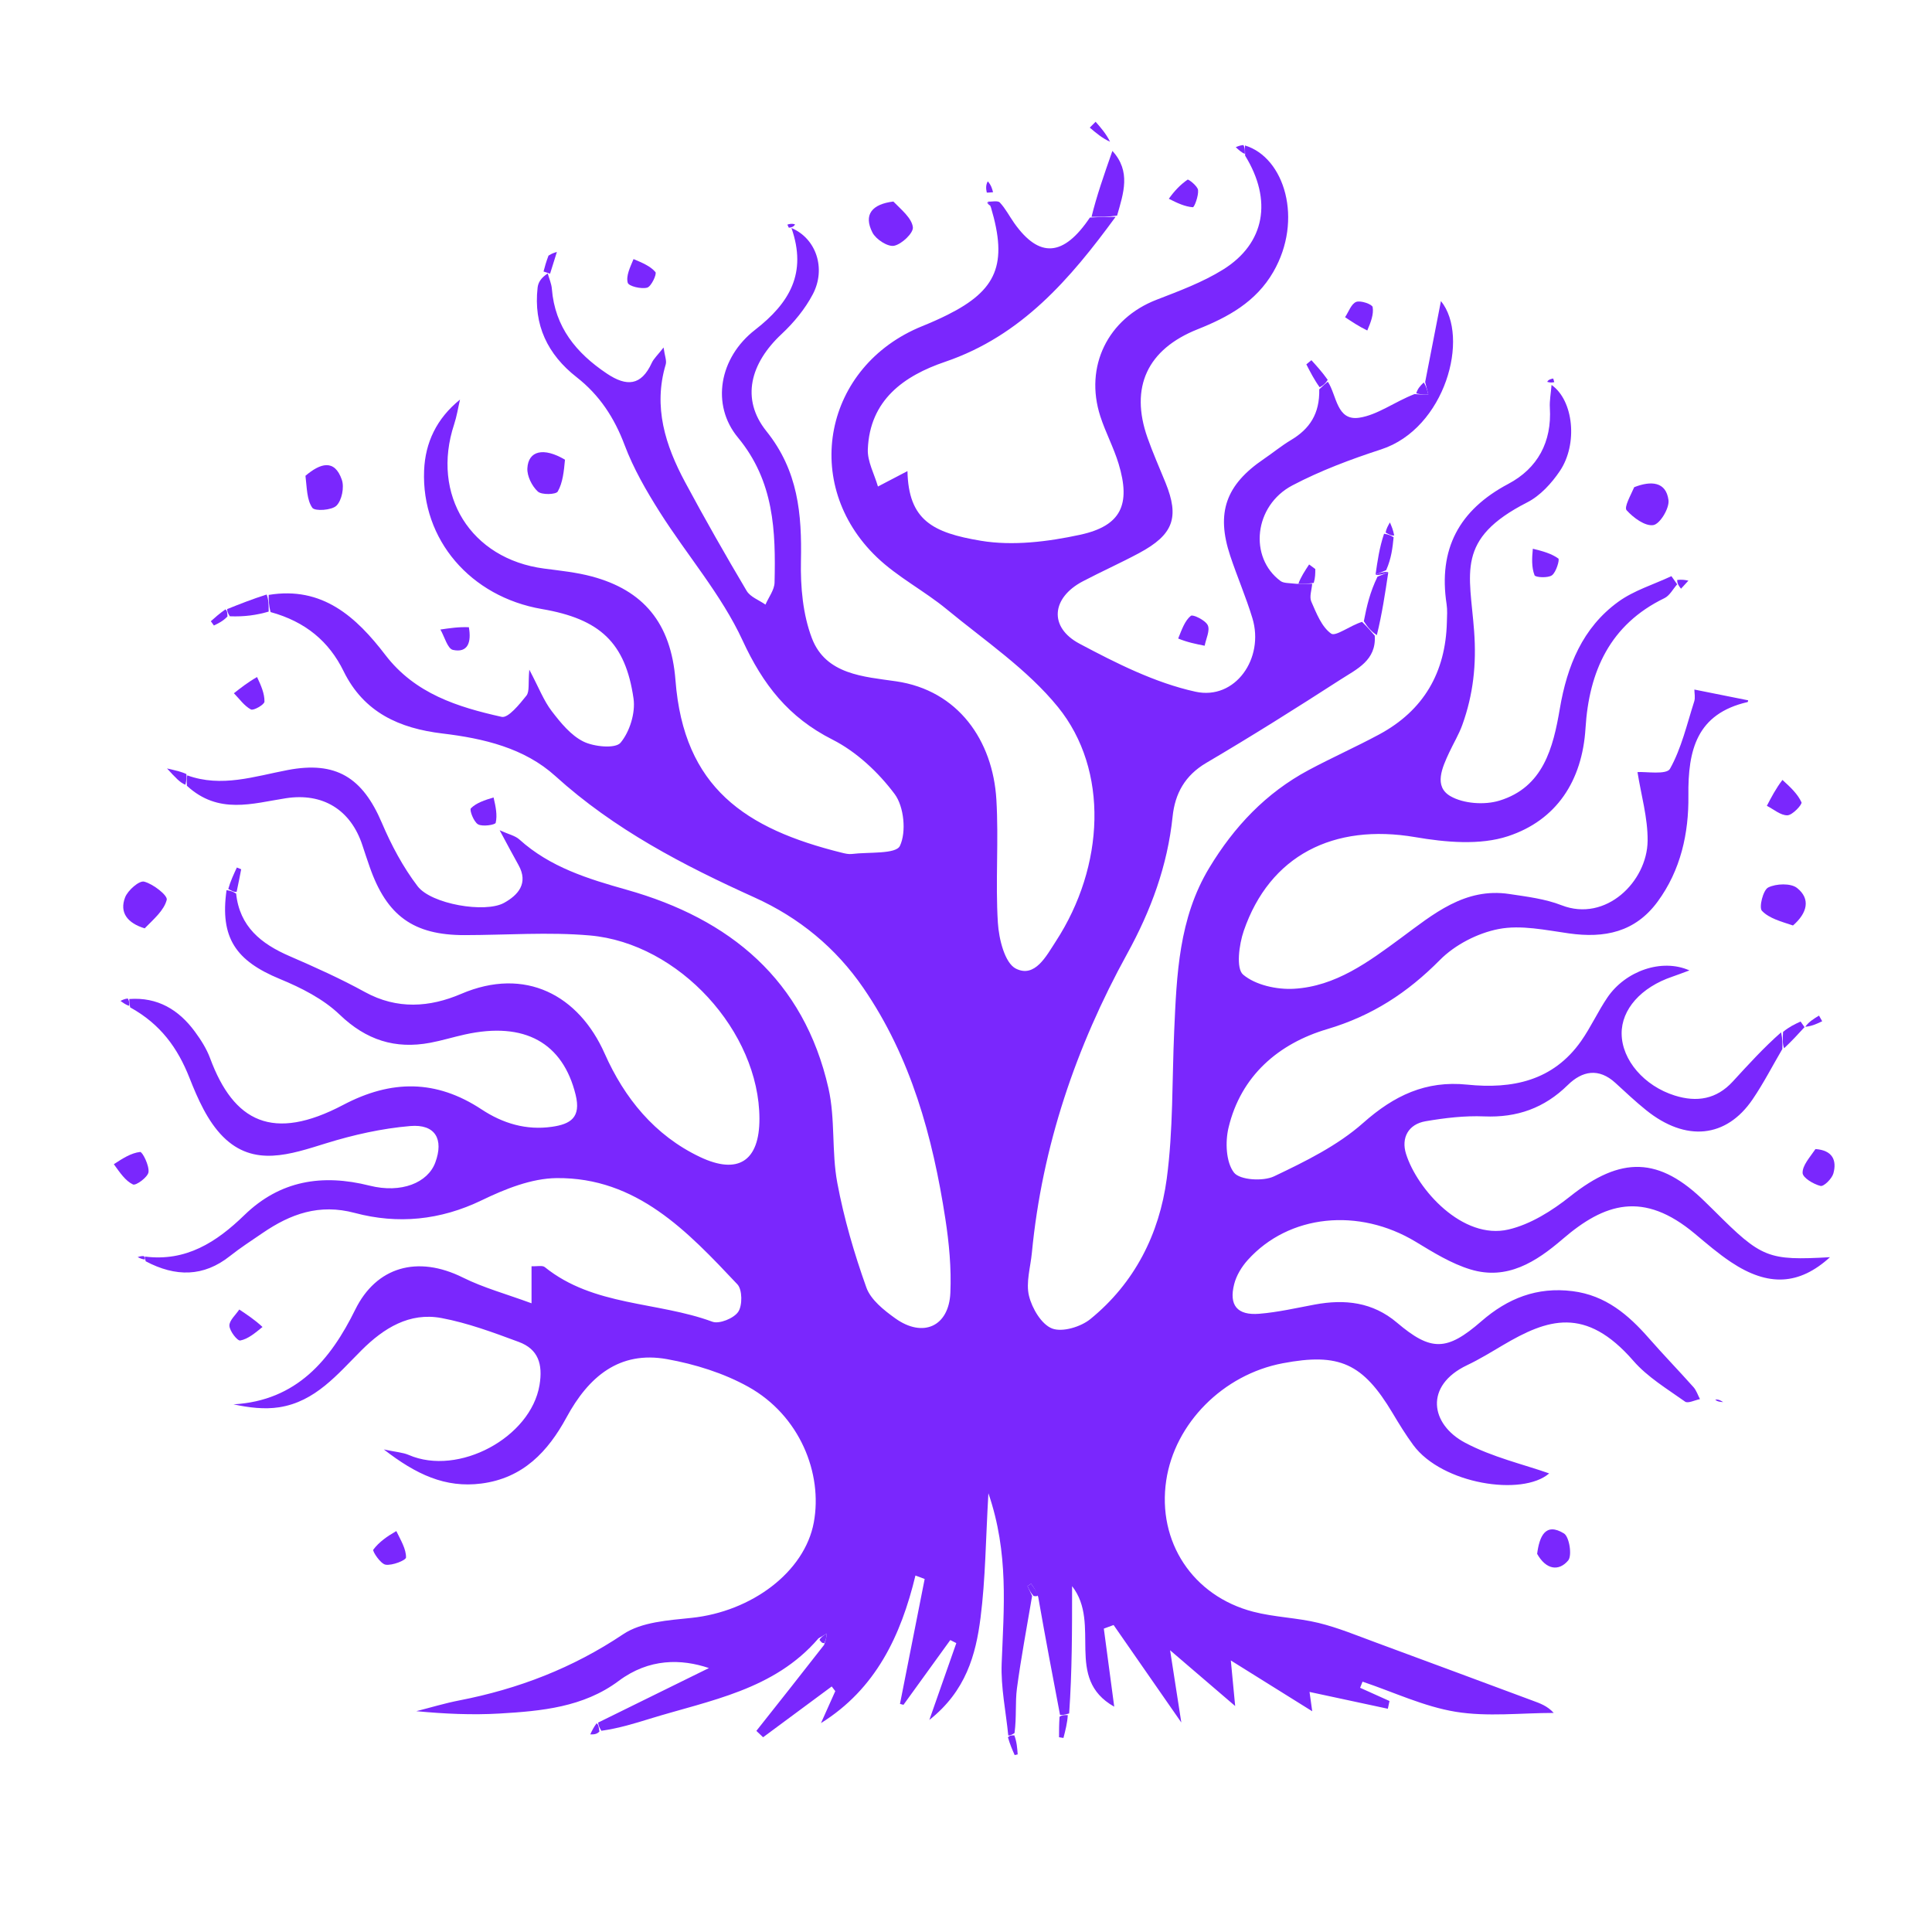
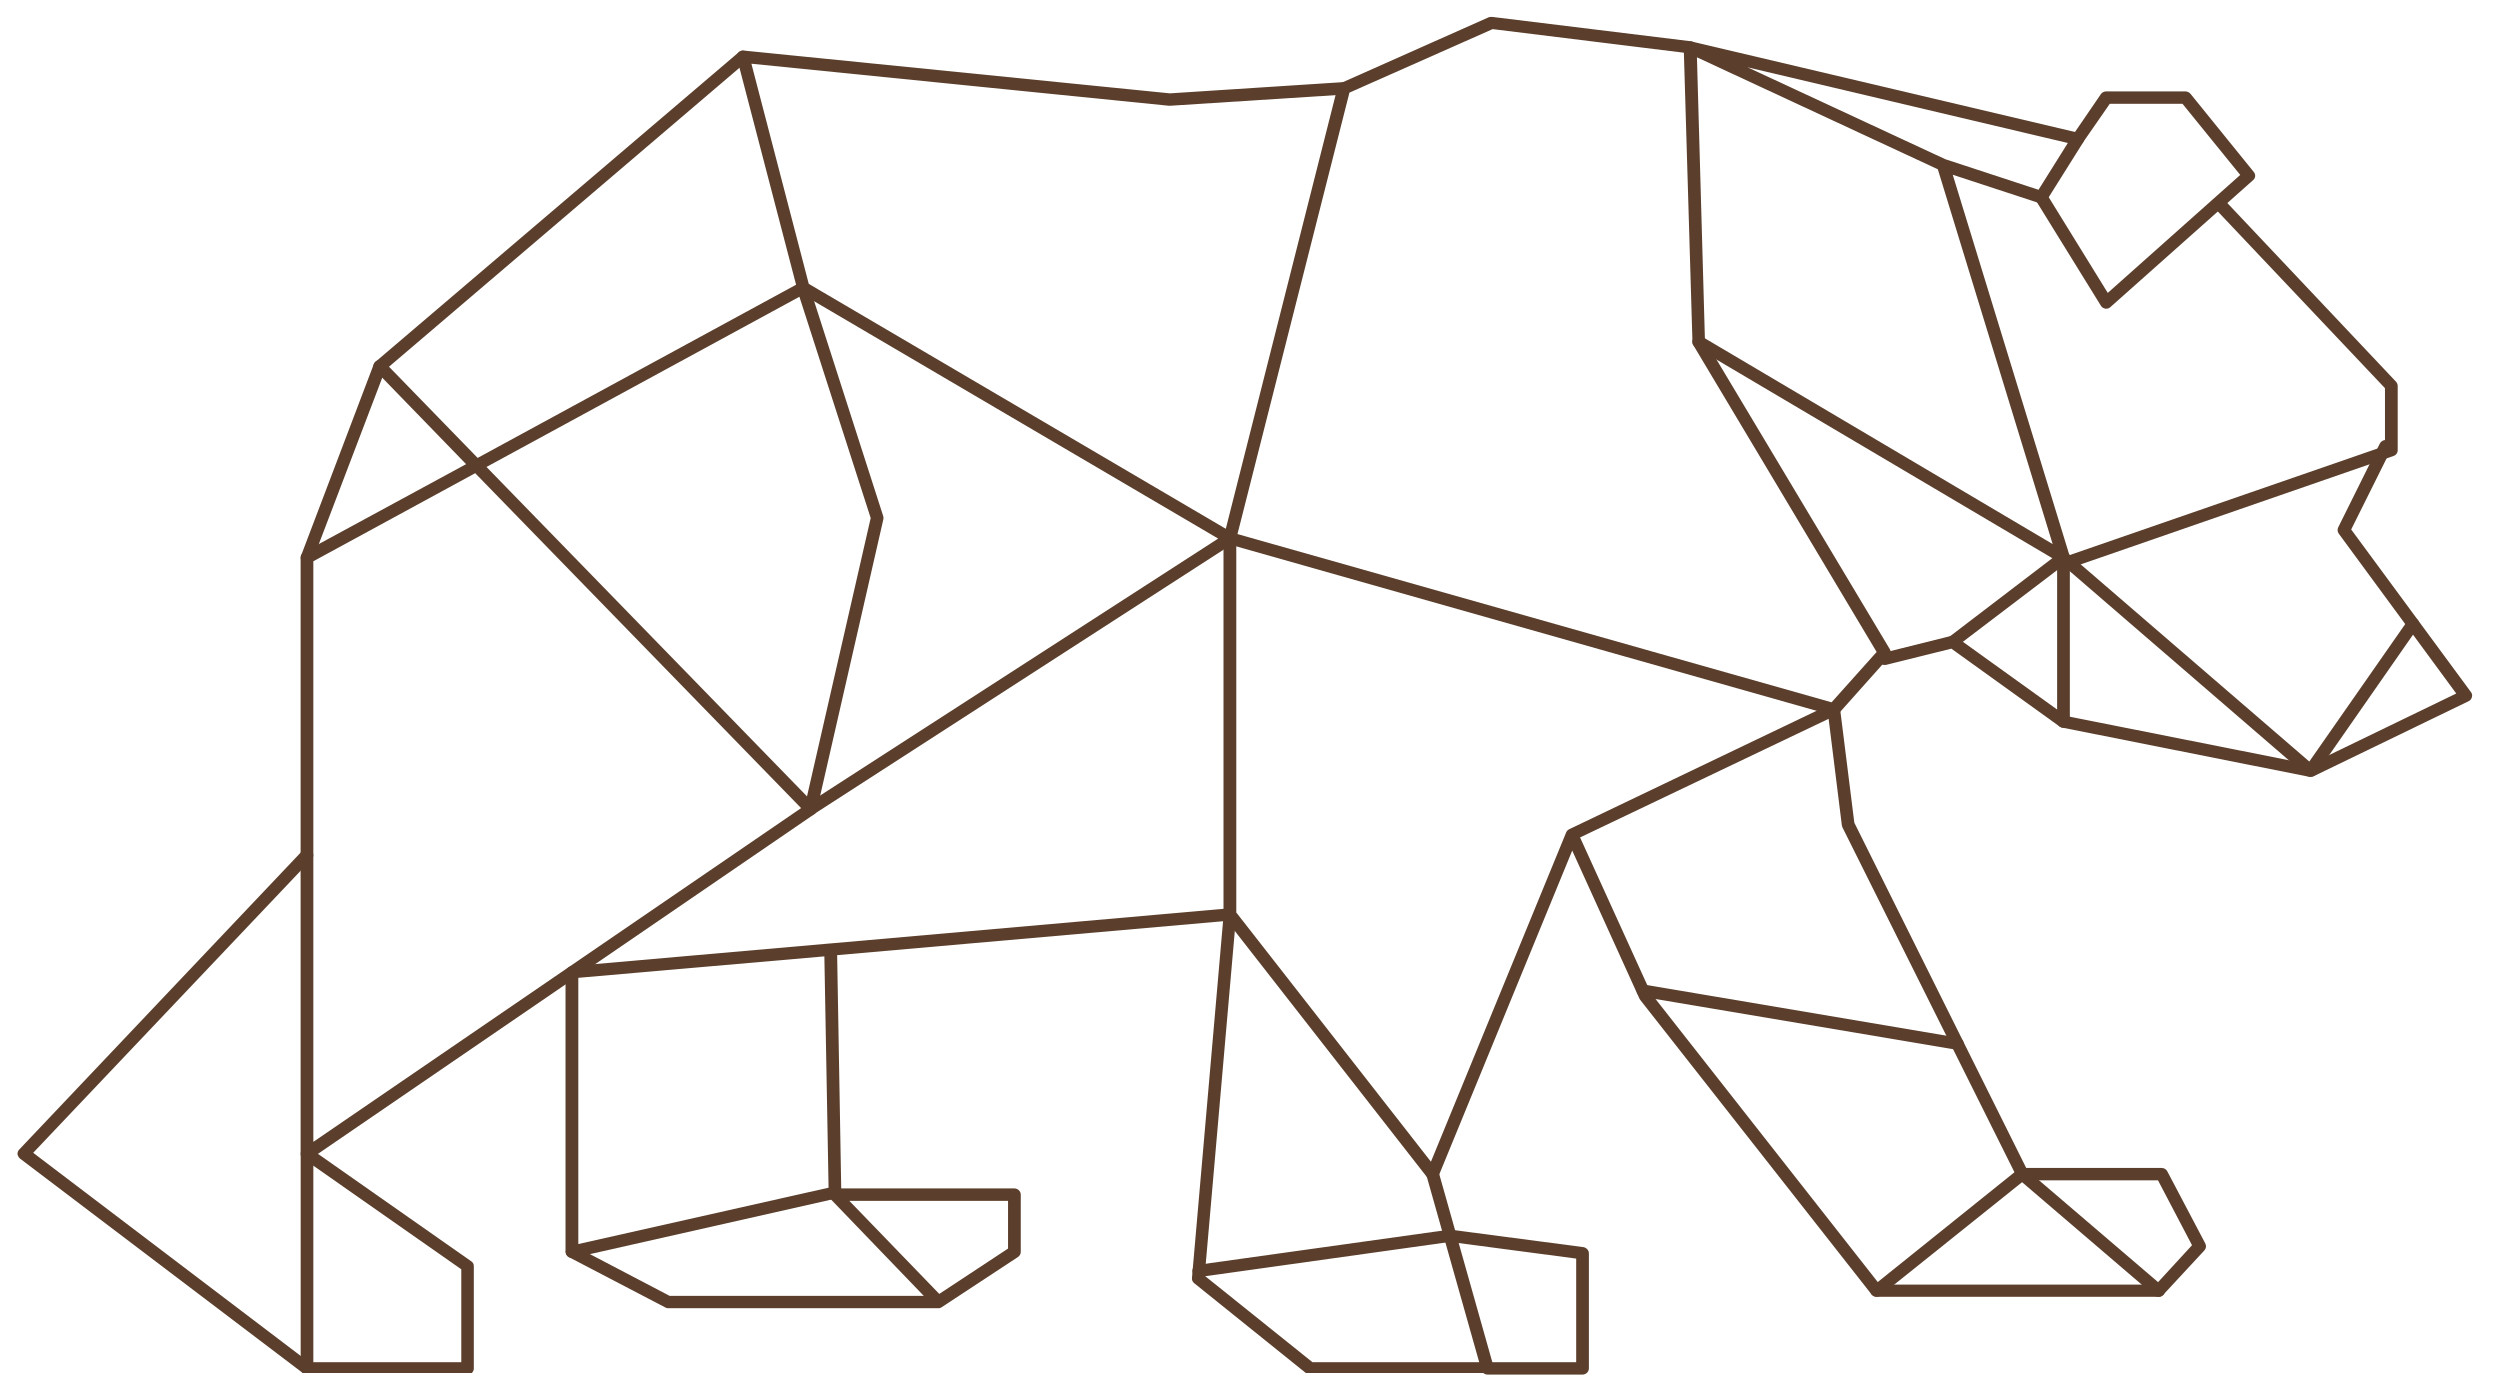
- <svg xmlns="http://www.w3.org/2000/svg" id="Layer_1" width="100%" x="0" y="0" enable-background="new 0 0 374 374" version="1.1" viewBox="0 0 374 374" xml:space="preserve">
-   <path fill="#7A27FD" stroke="none" d="M115.787,333.462 C123.152,329.837 130.517,326.212 137.234,322.905 C131.889,321.103 125.656,320.994 119.77,325.393 C112.937,330.499 104.807,331.229 96.717,331.708 C91.405,332.022 86.059,331.767 80.587,331.254 C83.358,330.551 86.103,329.714 88.905,329.17 C100.32,326.953 110.857,322.91 120.638,316.355 C124.186,313.977 129.371,313.663 133.892,313.188 C145.497,311.966 155.754,304.318 157.534,294.731 C159.304,285.199 154.8,273.993 144.86,268.461 C140.091,265.806 134.553,264.084 129.153,263.11 C119.85,261.433 113.921,266.544 109.673,274.371 C106.087,280.979 101.262,286.152 93.168,287.187 C86.208,288.077 80.56,285.438 74.305,280.588 C76.683,281.097 77.997,281.163 79.128,281.653 C88.756,285.825 102.754,278.269 104.441,268.121 C105.117,264.055 104.186,261.169 100.425,259.773 C95.533,257.957 90.566,256.108 85.467,255.151 C79.266,253.987 74.274,257.105 69.991,261.378 C65.332,266.028 61.054,271.341 54.029,272.424 C51.177,272.863 48.2,272.496 45.195,271.855 C57.464,271.158 64.017,263.171 68.77,253.517 C72.832,245.266 80.777,242.915 89.628,247.32 C93.595,249.294 97.957,250.475 102.896,252.294 C102.896,249.002 102.896,247.223 102.896,245.12 C103.986,245.172 104.986,244.906 105.462,245.289 C114.931,252.914 127.23,251.922 137.907,255.862 C139.24,256.353 142.061,255.203 142.906,253.947 C143.741,252.707 143.711,249.648 142.746,248.624 C133.096,238.385 123.246,227.901 107.744,228.059 C102.884,228.109 97.766,230.17 93.266,232.345 C85.236,236.228 77.01,237.022 68.673,234.801 C61.795,232.968 56.245,234.99 50.83,238.691 C48.701,240.147 46.526,241.552 44.508,243.152 C39.415,247.191 34.005,247.231 28.199,244.158 C28.08,243.626 28.031,243.245 28.031,243.245 C35.992,244.268 41.899,240.473 47.297,235.229 C54.2,228.523 62.363,227.209 71.543,229.518 C77.69,231.064 82.818,228.966 84.269,225.032 C85.93,220.529 84.274,217.571 79.417,217.981 C73.936,218.443 68.431,219.681 63.162,221.31 C56.197,223.463 49.134,225.99 43.191,220.061 C40.189,217.066 38.276,212.706 36.676,208.647 C34.387,202.839 31.065,198.254 25.195,195.006 C25.032,194.095 25.029,193.743 25.026,193.39 C30.507,192.991 34.604,195.462 37.73,199.712 C38.894,201.294 39.992,203.021 40.67,204.849 C45.249,217.208 52.81,221.07 66.436,213.89 C75.769,208.972 84.446,208.968 93.231,214.763 C97.338,217.473 101.872,218.841 106.851,218.125 C110.421,217.611 112.522,216.357 111.429,211.922 C108.955,201.883 101.587,197.696 89.987,200.26 C87.74,200.757 85.53,201.441 83.271,201.864 C76.487,203.133 70.885,201.343 65.746,196.411 C62.582,193.374 58.309,191.216 54.183,189.514 C45.663,186 42.547,181.555 43.855,172.32 C44.855,172.448 45.284,172.716 45.712,172.985 C46.385,179.377 50.548,182.703 56.026,185.077 C60.975,187.221 65.917,189.443 70.637,192.038 C76.874,195.467 83.194,195.001 89.254,192.404 C101.691,187.073 112.043,192.658 117.056,203.957 C120.864,212.542 126.706,219.787 135.502,223.968 C142.894,227.481 147.026,224.755 147.013,216.567 C146.986,199.735 131.466,182.598 114.179,181.087 C106.158,180.387 98.022,181.014 89.939,181.021 C80.053,181.031 74.87,177.3 71.564,167.817 C71.079,166.427 70.613,165.03 70.155,163.631 C67.885,156.709 62.447,153.431 55.347,154.524 C48.9,155.516 42.303,157.762 36.179,152.108 C36.1,150.904 36.178,150.5 36.256,150.097 C42.888,152.494 49.243,150.29 55.703,149.062 C65.033,147.288 70.179,150.501 73.92,159.287 C75.753,163.594 78.018,167.856 80.843,171.561 C83.483,175.024 93.918,176.805 97.578,174.779 C100.265,173.29 102.371,171.005 100.36,167.436 C99.254,165.473 98.211,163.476 96.724,160.723 C98.438,161.502 99.714,161.76 100.546,162.511 C106.501,167.886 113.825,170.129 121.336,172.247 C141.329,177.885 155.616,189.685 160.377,210.679 C161.72,216.598 160.962,222.973 162.084,228.967 C163.371,235.844 165.356,242.645 167.712,249.238 C168.562,251.614 171.117,253.64 173.327,255.219 C178.678,259.041 183.688,256.783 183.973,250.269 C184.182,245.507 183.73,240.65 183,235.923 C180.55,220.042 176.355,204.691 167.123,191.241 C161.798,183.483 154.71,177.644 146.076,173.74 C132.257,167.493 118.919,160.572 107.506,150.23 C101.51,144.798 93.625,142.945 85.646,141.991 C77.375,141.002 70.449,137.967 66.51,129.924 C63.698,124.182 59.136,120.34 52.378,118.486 C52.01,117.077 52.008,116.121 52.007,115.166 C62.415,113.434 68.979,119.447 74.597,126.788 C80.34,134.292 88.598,136.871 97.118,138.772 C98.379,139.053 100.559,136.336 101.898,134.671 C102.542,133.87 102.218,132.289 102.465,129.635 C104.328,133.164 105.261,135.649 106.806,137.664 C108.533,139.914 110.512,142.358 112.951,143.557 C115.01,144.569 119.132,144.965 120.126,143.779 C121.903,141.657 123.036,137.992 122.64,135.229 C121.082,124.356 116.089,119.818 104.918,117.901 C91.073,115.525 81.563,104.46 82.099,91.082 C82.314,85.702 84.497,81.029 89.049,77.353 C88.677,78.948 88.426,80.584 87.915,82.133 C83.403,95.799 91.122,108.194 105.309,110.061 C108.42,110.471 111.578,110.787 114.593,111.597 C124.476,114.255 129.9,120.535 130.761,131.694 C132.368,152.513 144.322,160.446 162.932,165.065 C163.574,165.224 164.267,165.394 164.906,165.314 C168.163,164.91 173.42,165.388 174.204,163.75 C175.484,161.075 175.002,156.141 173.187,153.712 C170.04,149.501 165.791,145.518 161.133,143.163 C152.642,138.869 147.707,132.547 143.745,123.969 C139.657,115.12 133,107.48 127.726,99.147 C125.116,95.022 122.625,90.703 120.915,86.158 C118.922,80.862 116.057,76.484 111.632,73.024 C106.004,68.623 103.252,62.902 104.07,55.684 C104.178,54.728 104.676,53.816 106.03,52.937 C106.306,53.93 106.751,54.91 106.831,55.919 C107.421,63.327 111.538,68.336 117.478,72.317 C121.31,74.884 124.125,74.7 126.168,70.253 C126.553,69.416 127.304,68.746 128.455,67.269 C128.684,68.913 129.087,69.826 128.87,70.553 C126.412,78.777 128.803,86.218 132.626,93.342 C136.435,100.442 140.428,107.448 144.539,114.378 C145.244,115.567 146.941,116.168 148.18,117.041 C148.794,115.618 149.907,114.207 149.94,112.771 C150.175,102.794 149.867,93.175 142.843,84.688 C137.622,78.379 139.209,69.252 146.154,63.861 C152.879,58.639 156.258,52.851 153.211,44.137 C158.029,46.174 159.937,52.007 157.357,56.94 C155.861,59.799 153.674,62.452 151.303,64.667 C145.266,70.306 143.356,77.224 148.358,83.464 C154.521,91.151 155.238,99.491 155.048,108.628 C154.944,113.608 155.419,118.947 157.167,123.54 C159.863,130.625 167.272,130.986 173.462,131.889 C185.482,133.641 192.193,143.342 192.879,154.771 C193.355,162.698 192.678,170.695 193.169,178.62 C193.363,181.761 194.503,186.429 196.661,187.511 C200.345,189.359 202.536,185.075 204.387,182.231 C213.849,167.697 214.708,149.078 204.812,136.881 C198.868,129.556 190.652,124.033 183.26,117.938 C178.935,114.373 173.787,111.735 169.765,107.89 C154.919,93.698 159.514,70.848 178.505,63.146 C180.171,62.471 181.823,61.746 183.43,60.942 C192.965,56.172 195.099,51.152 191.842,40.193 C191.526,39.309 191.343,39.174 191.161,39.039 C191.98,39.074 193.149,38.778 193.551,39.205 C194.654,40.376 195.406,41.872 196.349,43.201 C201.196,50.029 205.874,49.704 210.984,42.114 C213.136,41.981 214.545,41.984 215.954,41.987 C207.193,53.964 197.75,65.008 182.956,70.039 C174.974,72.753 168.369,77.439 167.994,86.978 C167.9,89.349 169.261,91.778 169.954,94.181 C171.94,93.144 173.926,92.106 175.668,91.196 C175.873,100.686 180.521,103.125 189.892,104.684 C196.075,105.713 202.853,104.866 209.076,103.523 C217.062,101.799 218.924,97.647 216.543,89.781 C215.595,86.65 214.012,83.714 213.004,80.597 C209.878,70.931 214.479,61.672 223.859,58.037 C228.272,56.327 232.805,54.653 236.789,52.168 C244.886,47.117 246.355,38.772 241.039,30.141 C240.994,29.023 241.001,28.593 241.008,28.162 C248.666,30.476 252.335,42.532 246.482,52.65 C243.117,58.466 237.709,61.405 231.822,63.748 C222.129,67.607 218.675,74.937 222.133,84.736 C223.172,87.679 224.446,90.539 225.621,93.434 C228.355,100.172 227.157,103.5 220.504,107.07 C216.922,108.992 213.199,110.65 209.599,112.541 C203.554,115.716 202.973,121.416 208.976,124.608 C216.119,128.406 223.621,132.19 231.423,133.902 C239.123,135.592 244.802,127.436 242.441,119.662 C241.202,115.582 239.494,111.646 238.148,107.595 C235.373,99.247 237.294,93.851 244.648,88.857 C246.422,87.653 248.086,86.274 249.922,85.179 C253.512,83.037 255.489,80.111 255.382,75.367 C256.179,74.582 256.611,74.235 257.044,73.889 C258.792,76.536 258.721,81.531 263.132,80.862 C266.68,80.324 269.927,77.802 273.834,76.284 C275.073,76.394 275.784,76.381 276.496,76.367 C276.292,75.564 276.089,74.761 275.885,73.957 C276.911,68.691 277.938,63.425 278.94,58.281 C284.586,65.246 279.782,82.951 267.362,86.995 C261.496,88.905 255.633,91.099 250.188,93.96 C242.736,97.875 241.713,107.897 247.886,112.472 C248.474,112.907 249.423,112.854 250.967,113.015 C252.493,113.003 253.255,113.004 254.017,113.005 C253.932,114.168 253.43,115.515 253.845,116.457 C254.838,118.713 255.85,121.366 257.695,122.662 C258.555,123.265 261.367,121.087 263.673,120.382 C264.742,121.413 265.433,122.23 266.124,123.048 C266.468,127.851 262.605,129.548 259.51,131.545 C250.94,137.074 242.303,142.51 233.514,147.68 C229.379,150.113 227.46,153.623 226.997,158.057 C226.001,167.584 222.832,176.208 218.192,184.643 C208.279,202.659 201.736,221.903 199.752,242.52 C199.484,245.313 198.566,248.277 199.195,250.857 C199.785,253.275 201.61,256.378 203.665,257.171 C205.653,257.938 209.213,256.861 211.071,255.35 C219.635,248.387 224.427,238.883 225.859,228.19 C227.123,218.761 226.879,209.13 227.302,199.588 C227.787,188.677 228.184,177.78 234.09,167.996 C238.901,160.026 245.064,153.496 253.304,149.085 C257.803,146.677 262.479,144.598 266.972,142.181 C275.591,137.545 279.841,130.182 280.088,120.453 C280.118,119.288 280.209,118.099 280.034,116.957 C278.407,106.305 282.424,98.738 291.976,93.674 C297.66,90.661 300.423,85.567 300.024,78.946 C299.941,77.57 300.219,76.173 300.352,74.517 C304.631,77.519 305.467,85.956 301.977,91.154 C300.371,93.547 298.16,95.966 295.649,97.247 C281.703,104.364 284.527,110.817 285.365,122.204 C285.838,128.637 285.19,134.462 283.081,140.318 C282.415,142.168 281.373,143.88 280.539,145.671 C279.186,148.58 277.499,152.235 280.786,154.129 C283.317,155.586 287.373,155.864 290.242,154.992 C298.751,152.405 300.665,144.754 301.953,137.188 C303.363,128.914 306.342,121.52 313.268,116.494 C316.3,114.293 320.102,113.154 323.555,111.533 C323.927,112.059 324.3,112.586 324.672,113.112 C323.861,114.023 323.225,115.297 322.211,115.789 C311.652,120.901 307.605,129.979 306.926,140.968 C306.295,151.184 301.289,158.782 291.931,161.871 C286.492,163.666 279.835,163.059 273.978,162.056 C258.149,159.347 245.79,165.607 240.768,180.199 C239.853,182.859 239.247,187.487 240.645,188.669 C243.041,190.695 247.181,191.602 250.497,191.408 C258.559,190.938 264.906,186.217 271.21,181.57 C277.439,176.978 283.554,171.764 292.173,173.062 C295.585,173.576 299.118,174.001 302.293,175.241 C310.843,178.58 318.87,170.664 318.949,162.756 C318.994,158.314 317.681,153.859 316.989,149.462 C318.576,149.348 322.605,150.028 323.276,148.829 C325.502,144.851 326.554,140.207 327.968,135.79 C328.204,135.053 328.001,134.176 328.001,133.484 C331.622,134.209 334.991,134.884 338.385,135.564 C338.416,135.418 338.408,135.881 338.299,135.906 C328.459,138.171 326.74,145.164 326.842,154.032 C326.925,161.272 325.375,168.445 320.869,174.562 C316.52,180.468 310.601,181.656 303.73,180.69 C299.21,180.055 294.441,179.007 290.111,179.843 C286.044,180.628 281.65,182.894 278.739,185.835 C272.454,192.183 265.625,196.64 256.893,199.231 C247.561,201.999 240.208,208.212 237.813,218.331 C237.162,221.082 237.323,224.965 238.869,226.982 C239.988,228.443 244.506,228.73 246.639,227.715 C252.679,224.838 258.933,221.768 263.873,217.388 C269.876,212.064 276.022,209.14 284.019,209.964 C292.734,210.862 300.644,209.245 306.067,201.54 C307.958,198.854 309.323,195.799 311.175,193.081 C314.656,187.972 321.675,185.464 327.041,187.854 C325.545,188.404 324.643,188.758 323.727,189.068 C317.673,191.117 313.864,195.405 313.919,200.127 C313.977,205.227 318.298,210.221 324.189,212.072 C328.491,213.424 332.288,212.79 335.424,209.374 C338.453,206.074 341.468,202.761 344.795,199.842 C345.077,201.176 345.053,202.123 345.028,203.071 C343.121,206.327 341.388,209.703 339.271,212.816 C334.163,220.324 326.331,221.078 318.663,214.908 C316.599,213.247 314.665,211.422 312.71,209.631 C309.481,206.673 306.287,207.297 303.488,210.049 C298.948,214.513 293.672,216.381 287.317,216.115 C283.551,215.958 279.706,216.413 275.975,217.051 C272.618,217.625 271.213,220.274 272.179,223.359 C274.337,230.252 283.135,240.093 292.033,238.006 C296.293,237.007 300.457,234.378 303.956,231.596 C313.801,223.765 321.188,223.872 330.116,232.692 C330.709,233.278 331.313,233.852 331.902,234.441 C341.019,243.55 342.256,244.045 354.254,243.37 C348.309,248.775 342.323,249.139 335.098,244.325 C332.633,242.683 330.366,240.728 328.088,238.822 C318.105,230.466 310.6,232.895 302.511,239.85 C297.368,244.273 291.745,247.899 284.64,245.732 C280.925,244.598 277.46,242.449 274.095,240.408 C263.064,233.719 249.513,235.057 241.533,243.924 C240.367,245.219 239.35,246.892 238.921,248.559 C237.859,252.675 239.5,254.67 243.779,254.321 C247.387,254.027 250.955,253.2 254.528,252.535 C260.333,251.455 265.732,252.059 270.424,256.038 C277.012,261.624 280.059,261.608 286.765,255.772 C291.861,251.338 297.533,249.075 304.419,249.944 C310.821,250.751 315.214,254.506 319.223,259.085 C322.027,262.287 324.995,265.343 327.825,268.523 C328.395,269.162 328.671,270.064 329.082,270.844 C328.102,271.034 326.762,271.73 326.202,271.331 C322.738,268.864 318.94,266.594 316.197,263.438 C306.905,252.75 299.541,255.321 290.913,260.413 C288.643,261.753 286.386,263.142 284.01,264.272 C275.684,268.229 276.891,275.713 283.607,279.281 C288.903,282.094 294.957,283.48 299.895,285.225 C294.684,289.726 279.172,287.305 273.59,279.744 C272.128,277.764 270.837,275.649 269.573,273.533 C263.821,263.908 259.257,261.826 248.3,263.905 C236.766,266.093 227.396,275.534 225.755,286.619 C224.006,298.435 230.863,308.956 242.618,312.005 C246.738,313.074 251.11,313.157 255.25,314.168 C259.025,315.09 262.661,316.603 266.324,317.951 C276.456,321.678 286.568,325.458 296.691,329.211 C298.103,329.734 299.529,330.219 300.774,331.591 C294.435,331.591 287.967,332.378 281.793,331.369 C275.631,330.362 269.762,327.555 263.765,325.538 C263.607,325.933 263.45,326.328 263.292,326.723 C265.19,327.577 267.087,328.431 268.984,329.285 C268.877,329.784 268.769,330.284 268.661,330.783 C263.583,329.693 258.506,328.603 253.502,327.529 C253.659,328.649 253.867,330.147 254.024,331.27 C248.898,328.071 243.779,324.876 238.266,321.436 C238.602,324.966 238.867,327.75 239.106,330.257 C235.08,326.806 231.148,323.436 226.509,319.46 C227.395,325.162 228.042,329.325 228.682,333.445 C224.133,326.896 219.853,320.735 215.573,314.574 C214.942,314.806 214.312,315.038 213.681,315.27 C214.331,320.149 214.981,325.029 215.694,330.384 C205.935,324.881 213.277,314.423 207.537,307.05 C207.537,315.755 207.537,323.554 206.97,331.687 C206.003,332.003 205.603,331.984 205.202,331.966 C203.799,324.601 202.397,317.236 200.983,309.169 C200.513,307.838 200.055,307.211 199.597,306.583 C199.366,306.737 199.134,306.891 198.903,307.045 C199.201,307.678 199.499,308.311 199.797,308.944 C198.798,314.907 197.662,320.851 196.862,326.84 C196.502,329.536 196.813,332.322 196.393,335.492 C195.705,335.932 195.445,335.947 195.185,335.962 C194.722,331.314 193.727,326.646 193.904,322.023 C194.312,311.341 195.323,300.677 191.336,289.066 C190.817,297.964 190.776,305.634 189.812,313.186 C188.899,320.34 186.983,327.351 179.905,332.947 C181.909,327.236 183.517,322.655 185.125,318.074 C184.736,317.878 184.347,317.682 183.958,317.486 C180.937,321.665 177.917,325.843 174.896,330.022 C174.671,329.962 174.445,329.902 174.219,329.843 C175.812,321.783 177.405,313.724 178.998,305.664 C178.403,305.44 177.808,305.216 177.213,304.991 C174.4,316.631 169.55,326.936 158.925,333.563 C159.849,331.5 160.772,329.436 161.696,327.373 C161.466,327.072 161.236,326.77 161.006,326.468 C156.578,329.746 152.15,333.024 147.721,336.302 C147.287,335.89 146.853,335.479 146.419,335.067 C150.673,329.696 154.928,324.326 159.524,318.429 C159.93,317.342 159.993,316.781 160.057,316.219 C159.518,316.532 158.98,316.845 158.441,317.157 C149.853,327.17 137.43,329.133 125.781,332.722 C122.81,333.638 119.841,334.559 116.415,335.048 C115.902,334.232 115.844,333.847 115.787,333.462 z" opacity="1" />
-   <path fill="#7A27FD" stroke="none" d="M28.006,179.712 C24.707,178.708 23.073,176.681 24.218,173.715 C24.748,172.343 26.946,170.425 27.901,170.668 C29.647,171.112 32.487,173.343 32.278,174.18 C31.764,176.229 29.774,177.907 28.006,179.712 z" opacity="1" />
-   <path fill="#7A27FD" stroke="none" d="M347.089,179.156 C344.816,178.394 342.482,177.797 341.078,176.318 C340.465,175.672 341.3,172.292 342.294,171.799 C343.827,171.038 346.662,170.934 347.877,171.898 C350.538,174.007 349.87,176.743 347.089,179.156 z" opacity="1" />
-   <path fill="#7A27FD" stroke="none" d="M172.938,39.012 C174.551,40.665 176.492,42.217 176.715,43.984 C176.854,45.092 174.56,47.281 173.077,47.577 C171.853,47.82 169.563,46.331 168.892,45.022 C167.098,41.523 168.835,39.513 172.938,39.012 z" opacity="1" />
-   <path fill="#7A27FD" stroke="none" d="M59.132,92.105 C61.987,89.68 64.763,88.78 66.175,92.88 C66.674,94.329 66.177,96.843 65.141,97.881 C64.236,98.789 60.949,98.999 60.458,98.297 C59.384,96.763 59.418,94.453 59.132,92.105 z" opacity="1" />
-   <path fill="#7A27FD" stroke="none" d="M316.352,94.31 C319.633,93.021 322.523,93.234 322.989,96.813 C323.193,98.375 321.346,101.429 320.064,101.647 C318.484,101.916 316.191,100.23 314.884,98.779 C314.356,98.192 315.618,95.992 316.352,94.31 z" opacity="1" />
-   <path fill="#7A27FD" stroke="none" d="M109.371,88.989 C109.155,91.256 108.952,93.422 107.972,95.147 C107.628,95.752 104.856,95.837 104.116,95.155 C102.979,94.109 102.011,92.164 102.089,90.658 C102.264,87.248 105.229,86.531 109.371,88.989 z" opacity="1" />
-   <path fill="#7A27FD" stroke="none" d="M216.245,41.74 C214.545,41.984 213.136,41.981 211.305,41.966 C212.287,37.937 213.692,33.92 215.338,29.215 C218.968,33.178 217.497,37.372 216.245,41.74 z" opacity="1" />
-   <path fill="#7A27FD" stroke="none" d="M345.046,150.981 C346.605,152.389 347.995,153.702 348.735,155.313 C348.918,155.712 347.012,157.792 346.02,157.827 C344.714,157.874 343.363,156.665 342.031,155.996 C342.9,154.329 343.769,152.662 345.046,150.981 z" opacity="1" />
-   <path fill="#7A27FD" stroke="none" d="M297.561,300.797 C297.996,297.483 299.123,294.618 302.753,296.847 C303.796,297.487 304.363,301.133 303.57,302.078 C301.792,304.199 299.316,303.926 297.561,300.797 z" opacity="1" />
-   <path fill="#7A27FD" stroke="none" d="M76.72,296.387 C77.63,298.252 78.623,299.88 78.598,301.493 C78.589,302.041 75.923,303.104 74.642,302.894 C73.66,302.733 72.051,300.272 72.265,299.985 C73.37,298.5 74.974,297.387 76.72,296.387 z" opacity="1" />
-   <path fill="#7A27FD" stroke="none" d="M351.44,222.439 C354.744,222.661 355.61,224.625 354.908,227.156 C354.625,228.175 353.05,229.729 352.42,229.576 C351.067,229.246 348.978,227.994 348.951,227.068 C348.909,225.605 350.313,224.1 351.44,222.439 z" opacity="1" />
-   <path fill="#7A27FD" stroke="none" d="M22.036,225.371 C23.743,224.245 25.383,223.199 27.12,222.998 C27.569,222.946 28.913,225.623 28.747,226.904 C28.621,227.877 26.314,229.558 25.745,229.291 C24.272,228.597 23.224,227.002 22.036,225.371 z" opacity="1" />
-   <path fill="#7A27FD" stroke="none" d="M228.074,123.607 C228.792,121.83 229.36,120.165 230.516,119.216 C230.917,118.887 233.356,120.066 233.806,121.043 C234.272,122.054 233.455,123.657 233.199,125.002 C231.518,124.669 229.836,124.335 228.074,123.607 z" opacity="1" />
-   <path fill="#7A27FD" stroke="none" d="M50.818,256.877 C49.371,258.054 48.023,259.206 46.511,259.497 C45.96,259.603 44.453,257.68 44.409,256.64 C44.366,255.621 45.629,254.546 46.319,253.496 C47.83,254.501 49.341,255.506 50.818,256.877 z" opacity="1" />
-   <path fill="#7A27FD" stroke="none" d="M266.534,122.948 C265.433,122.23 264.742,121.413 264.012,120.259 C264.592,117.268 265.21,114.613 266.665,111.624 C267.916,111.126 268.33,110.961 268.745,110.796 C268.144,114.813 267.543,118.831 266.534,122.948 z" opacity="1" />
-   <path fill="#7A27FD" stroke="none" d="M49.761,131.062 C50.537,132.707 51.227,134.276 51.194,135.829 C51.182,136.396 49.086,137.61 48.572,137.338 C47.282,136.654 46.353,135.291 45.279,134.2 C46.649,133.126 48.019,132.052 49.761,131.062 z" opacity="1" />
-   <path fill="#7A27FD" stroke="none" d="M296.729,106.225 C298.65,106.691 300.336,107.161 301.668,108.121 C301.95,108.324 301.261,110.754 300.434,111.362 C299.66,111.931 297.226,111.786 297.061,111.36 C296.474,109.845 296.545,108.076 296.729,106.225 z" opacity="1" />
-   <path fill="#7A27FD" stroke="none" d="M122.641,50.152 C124.34,50.873 125.913,51.516 126.881,52.668 C127.189,53.035 126.082,55.467 125.279,55.683 C124.123,55.995 121.705,55.408 121.52,54.737 C121.157,53.419 121.961,51.779 122.641,50.152 z" opacity="1" />
-   <path fill="#7A27FD" stroke="none" d="M264.681,63.978 C262.995,63.156 261.688,62.279 260.381,61.402 C261.077,60.367 261.573,58.824 262.529,58.446 C263.387,58.106 265.63,58.9 265.722,59.451 C265.957,60.866 265.338,62.423 264.681,63.978 z" opacity="1" />
-   <path fill="#7A27FD" stroke="none" d="M90.763,121.42 C91.279,124.294 90.597,126.442 87.682,125.81 C86.636,125.583 86.049,123.242 85.253,121.867 C87.022,121.602 88.792,121.338 90.763,121.42 z" opacity="1" />
-   <path fill="#7A27FD" stroke="none" d="M95.545,154.374 C95.965,156.165 96.303,157.803 95.957,159.281 C95.864,159.677 93.403,160.071 92.541,159.576 C91.698,159.092 90.834,156.793 91.156,156.473 C92.22,155.415 93.815,154.891 95.545,154.374 z" opacity="1" />
-   <path fill="#7A27FD" stroke="none" d="M226.263,38.479 C227.335,36.968 228.515,35.725 229.897,34.778 C230.073,34.657 231.842,36.023 231.923,36.799 C232.039,37.915 231.205,40.14 230.911,40.118 C229.394,40.003 227.921,39.322 226.263,38.479 z" opacity="1" />
-   <path fill="#7A27FD" stroke="none" d="M51.621,115.088 C52.008,116.121 52.01,117.077 52.011,118.392 C49.661,119.08 47.31,119.411 44.484,119.301 C43.997,118.542 43.986,118.224 43.975,117.907 C46.395,116.941 48.815,115.976 51.621,115.088 z" opacity="1" />
-   <path fill="#7A27FD" stroke="none" d="M269.778,104.008 C269.573,106.018 269.368,108.027 268.339,110.376 C267.106,110.881 266.696,111.047 266.287,111.214 C266.652,108.631 267.018,106.049 267.928,103.324 C268.908,103.457 269.343,103.733 269.778,104.008 z" opacity="1" />
-   <path fill="#7A27FD" stroke="none" d="M257.021,73.532 C256.611,74.235 256.179,74.582 255.46,74.966 C254.41,73.512 253.647,72.02 252.884,70.528 C253.211,70.262 253.537,69.996 253.864,69.729 C254.909,70.878 255.954,72.026 257.021,73.532 z" opacity="1" />
-   <path fill="#7A27FD" stroke="none" d="M345.372,202.925 C345.053,202.123 345.077,201.176 345.168,199.76 C346.343,198.776 347.451,198.261 348.558,197.747 C348.814,198.11 349.069,198.473 349.324,198.836 C348.121,200.15 346.919,201.465 345.372,202.925 z" opacity="1" />
-   <path fill="#7A27FD" stroke="none" d="M45.812,172.634 C45.284,172.716 44.855,172.448 44.191,172.086 C44.589,170.64 45.221,169.288 45.853,167.935 C46.131,168.048 46.409,168.16 46.687,168.273 C46.429,169.609 46.171,170.946 45.812,172.634 z" opacity="1" />
-   <path fill="#7A27FD" stroke="none" d="M254.317,112.839 C253.255,113.004 252.493,113.003 251.35,112.995 C251.786,111.749 252.604,110.509 253.421,109.269 C253.82,109.565 254.218,109.861 254.616,110.157 C254.616,110.996 254.616,111.835 254.317,112.839 z" opacity="1" />
-   <path fill="#7A27FD" stroke="none" d="M275.612,74.042 C276.089,74.761 276.292,75.564 276.496,76.367 C275.784,76.381 275.073,76.394 274.157,76.148 C274.414,75.301 274.876,74.714 275.612,74.042 z" opacity="1" />
-   <path fill="#7A27FD" stroke="none" d="M205.107,332.334 C205.603,331.984 206.003,332.003 206.704,332.011 C206.625,333.48 206.245,334.958 205.865,336.436 C205.58,336.39 205.296,336.344 205.011,336.297 C205.011,335.099 205.011,333.9 205.107,332.334 z" opacity="1" />
-   <path fill="#7A27FD" stroke="none" d="M106.18,49.483 C106.871,49.044 107.337,48.909 107.804,48.775 C107.363,50.179 106.922,51.583 106.482,52.987 C106.061,52.843 105.64,52.7 105.219,52.556 C105.465,51.634 105.71,50.711 106.18,49.483 z" opacity="1" />
-   <path fill="#7A27FD" stroke="none" d="M214.883,27.433 C213.402,26.781 212.181,25.743 210.961,24.705 C211.337,24.327 211.713,23.949 212.089,23.571 C213.107,24.73 214.125,25.889 214.883,27.433 z" opacity="1" />
-   <path fill="#7A27FD" stroke="none" d="M43.644,117.965 C43.986,118.224 43.997,118.542 44.034,119.336 C43.176,120.236 42.292,120.66 41.408,121.084 C41.209,120.809 41.011,120.534 40.813,120.259 C41.646,119.514 42.48,118.769 43.644,117.965 z" opacity="1" />
-   <path fill="#7A27FD" stroke="none" d="M36.077,149.839 C36.178,150.5 36.1,150.904 35.9,151.912 C34.883,151.541 33.989,150.566 32.331,148.758 C34.253,149.201 35.076,149.391 36.077,149.839 z" opacity="1" />
-   <path fill="#7A27FD" stroke="none" d="M195.122,336.315 C195.445,335.947 195.705,335.932 196.356,335.935 C196.832,337.176 196.918,338.398 197.005,339.62 C196.81,339.663 196.616,339.706 196.421,339.749 C195.967,338.722 195.513,337.695 195.122,336.315 z" opacity="1" />
-   <path fill="#7A27FD" stroke="none" d="M349.464,198.771 C350.123,197.818 351.125,197.211 352.127,196.603 C352.332,196.967 352.537,197.332 352.742,197.696 C351.764,198.169 350.786,198.643 349.464,198.771 z" opacity="1" />
-   <path fill="#7A27FD" stroke="none" d="M200.089,308.958 C199.499,308.311 199.201,307.678 198.903,307.045 C199.134,306.891 199.366,306.737 199.597,306.583 C200.055,307.211 200.513,307.838 200.962,308.779 C200.763,309.051 200.572,309.011 200.089,308.958 z" opacity="1" />
-   <path fill="#7A27FD" stroke="none" d="M269.889,103.648 C269.343,103.733 268.908,103.457 268.232,103.09 C268.348,102.377 268.705,101.756 269.061,101.135 C269.374,101.853 269.687,102.571 269.889,103.648 z" opacity="1" />
-   <path fill="#7A27FD" stroke="none" d="M191.218,35.104 C191.876,35.848 192.056,36.53 192.236,37.212 C191.813,37.233 191.037,37.334 191.021,37.263 C190.856,36.539 190.816,35.787 191.218,35.104 z" opacity="1" />
-   <path fill="#7A27FD" stroke="none" d="M324.678,112.268 C325.671,112.156 326.257,112.28 326.842,112.405 C326.365,112.924 325.888,113.443 325.412,113.962 C325.031,113.477 324.65,112.991 324.678,112.268 z" opacity="1" />
-   <path fill="#7A27FD" stroke="none" d="M115.495,333.592 C115.844,333.847 115.902,334.232 116.033,335.197 C115.493,335.767 114.88,335.757 114.267,335.748 C114.579,335.072 114.891,334.397 115.495,333.592 z" opacity="1" />
-   <path fill="#7A27FD" stroke="none" d="M24.731,193.288 C25.029,193.743 25.032,194.095 25.021,194.713 C24.448,194.572 23.889,194.166 23.329,193.76 C23.698,193.569 24.066,193.378 24.731,193.288 z" opacity="1" />
-   <path fill="#7A27FD" stroke="none" d="M240.691,28.077 C241.001,28.593 240.994,29.023 240.974,29.777 C240.381,29.564 239.802,29.028 239.222,28.493 C239.606,28.326 239.991,28.159 240.691,28.077 z" opacity="1" />
-   <path fill="#7A27FD" stroke="none" d="M27.766,243.15 C28.031,243.245 28.08,243.626 28.04,243.814 C27.548,243.786 27.097,243.57 26.646,243.354 C26.931,243.255 27.217,243.155 27.766,243.15 z" opacity="1" />
-   <path fill="#7A27FD" stroke="none" d="M266.327,111.224 C266.696,111.047 267.106,110.881 268.179,110.713 C268.843,110.711 268.663,110.782 268.704,110.789 C268.33,110.961 267.916,111.126 266.83,111.295 C266.159,111.299 266.367,111.235 266.327,111.224 z" opacity="1" />
-   <path fill="#7A27FD" stroke="none" d="M299.516,73.922 C299.692,73.519 300.173,73.369 300.665,73.272 C300.689,73.267 300.806,73.731 300.879,73.977 C300.527,74.046 300.174,74.115 299.516,73.922 z" opacity="1" />
-   <path fill="#7A27FD" stroke="none" d="M332.044,270.935 C332.698,270.86 333.136,271.14 333.574,271.42 C332.992,271.376 332.41,271.333 332.044,270.935 z" opacity="1" />
-   <path fill="#7A27FD" stroke="none" d="M153.902,43.436 C153.691,43.881 153.223,44.029 152.744,44.08 C152.659,44.089 152.531,43.691 152.424,43.482 C152.829,43.356 153.234,43.23 153.902,43.436 z" opacity="1" />
-   <path fill="#7A27FD" stroke="none" d="M191.804,39.771 C191.601,39.837 191.303,39.578 191.083,39.179 C191.343,39.174 191.526,39.309 191.804,39.771 z" opacity="1" />
-   <path fill="#7A27FD" stroke="none" d="M158.641,317.445 C158.98,316.845 159.518,316.532 160.057,316.219 C159.993,316.781 159.93,317.342 159.576,318.088 C159.137,318.093 158.989,317.912 158.641,317.445 z" opacity="1" />
+ <svg xmlns="http://www.w3.org/2000/svg" viewBox="13.136 7.35 48.137 26.695">
+   <defs>
+     <clipPath id="8d67d05e-4cd1-4180-902e-b58220250b3d_comp-lku0z6wj">
+       <path d="M37 7.336h11V19H37Zm0 0" />
+     </clipPath>
+     <clipPath id="c269dab9-1944-4b3c-b44f-54d8a746f91c_comp-lku0z6wj">
+       <path d="M22 7.336h10V27H22Zm0 0" />
+     </clipPath>
+     <clipPath id="e9b23f8a-10ee-4b2e-a72d-64f8ca291d31_comp-lku0z6wj">
+       <path d="M22 25h4v4.54h-4Zm0 0" />
+     </clipPath>
+     <clipPath id="e738c1f6-cc62-41c9-a56f-3bfe3d9a330a_comp-lku0z6wj">
+       <path d="M17.906 20H23v9.54h-5.094Zm0 0" />
+     </clipPath>
+     <clipPath id="19716d42-e944-4576-9f58-8ca7d5598b3d_comp-lku0z6wj">
+       <path d="M29 7.336h11V21H29Zm0 0" />
+     </clipPath>
+     <clipPath id="e84d1971-a0d0-4f04-9ee6-2eacf419b7b0_comp-lku0z6wj">
+       <path d="M26 21h16v8.54H26Zm0 0" />
+     </clipPath>
+     <clipPath id="afde056f-bcfe-47ad-912b-02e2df01b470_comp-lku0z6wj">
+       <path d="M44 7.336h7V17h-7Zm0 0" />
+     </clipPath>
+     <clipPath id="3e16436b-37ac-489f-88ee-bcdf7af5fc62_comp-lku0z6wj">
+       <path d="M50 14h7.133v6H50Zm0 0" />
+     </clipPath>
+   </defs>
+   <g style="" transform="matrix(1.207037, 0, 0, 1.176775, -8.182229, -0.975073)">
+     <g clip-path="url(#8d67d05e-4cd1-4180-902e-b58220250b3d_comp-lku0z6wj)">
+       <path d="m37.402 15.813 9.477 2.753.719-.824-2.926-5.023a.104.104 0 0 1-.012-.047l-.137-4.735-3.05-.386-2.285 1.039Zm9.512 2.968c-.008 0-.02 0-.027-.004l-9.633-2.8c-.055-.016-.086-.067-.07-.122L39 8.496a.1.1 0 0 1 .059-.066l2.355-1.075c.02-.003.035-.007.059-.003l3.164.398c.05.008.086.047.09.098l.132 4.793 2.953 5.062c.02.04.016.086-.011.117l-.809.93a.11.11 0 0 1-.078.031" fill="#5b3f2c" data-color="1" />
+     </g>
+     <g clip-path="url(#c269dab9-1944-4b3c-b44f-54d8a746f91c_comp-lku0z6wj)">
+       <path d="m25.422 14.715 5.113 5.39 1.016-4.554-1.137-3.621Zm-2.762 1.543v9.5l7.781-5.461-5.199-5.48Zm-.101 9.793a.104.104 0 0 1-.047-.012.094.094 0 0 1-.055-.086V16.2c0-.039.02-.07.05-.09l2.59-1.441-1.452-1.535a.112.112 0 0 1-.028-.07.11.11 0 0 1 .035-.07l5.797-5.067a.103.103 0 0 1 .14.008.096.096 0 0 1-.007.14l-5.715 5 1.414 1.492 5.145-2.87a.096.096 0 0 1 .086-.008c.031.011.05.035.058.062l1.18 3.766a.107.107 0 0 1 .004.05l-1.063 4.77a.104.104 0 0 1-.035.059h-.004l-8.035 5.64a.11.11 0 0 1-.058.016" fill="#5b3f2c" data-color="1" />
+     </g>
+     <g clip-path="url(#e9b23f8a-10ee-4b2e-a72d-64f8ca291d31_comp-lku0z6wj)">
+       <path d="M22.66 29.363h2.36v-1.52l-2.36-1.695Zm2.457.203H22.56a.103.103 0 0 1-.102-.101v-3.512c0-.039.02-.074.055-.09a.095.095 0 0 1 .105.008l2.559 1.84a.09.09 0 0 1 .043.078v1.676a.1.1 0 0 1-.102.101" fill="#5b3f2c" data-color="1" />
+     </g>
+     <g clip-path="url(#e738c1f6-cc62-41c9-a56f-3bfe3d9a330a_comp-lku0z6wj)">
+       <path d="M22.559 29.566a.096.096 0 0 1-.063-.023l-4.516-3.512a.125.125 0 0 1-.039-.074.1.1 0 0 1 .028-.074l4.515-4.887a.104.104 0 0 1 .141-.004c.043.04.047.102.008.14l-4.442 4.805 4.43 3.45a.1.1 0 0 1 .016.14.108.108 0 0 1-.078.04" fill="#5b3f2c" data-color="1" />
+     </g>
+     <path d="M22.559 16.297c-.012 0-.024 0-.036-.004a.101.101 0 0 1-.058-.129l1.16-3.133a.101.101 0 0 1 .129-.058.1.1 0 0 1 .062.129l-1.164 3.132a.098.098 0 0 1-.093.063" fill="#5b3f2c" data-color="1" />
+     <g clip-path="url(#19716d42-e944-4576-9f58-8ca7d5598b3d_comp-lku0z6wj)">
+       <path d="M30.594 20.414a.103.103 0 0 1-.086-.047c-.031-.043-.016-.105.027-.137l6.559-4.343-6.672-4.02a.092.092 0 0 1-.043-.062l-.961-3.778a.1.1 0 0 1 .11-.125l6.796.7 2.77-.184a.098.098 0 0 1 .105.094.104.104 0 0 1-.094.11l-2.777.183h-.02l-6.66-.688.915 3.602 6.769 4.078c.031.015.05.047.05.082s-.019.066-.046.086l-6.688 4.43a.073.073 0 0 1-.054.02" fill="#5b3f2c" data-color="1" />
+     </g>
+     <g clip-path="url(#e84d1971-a0d0-4f04-9ee6-2eacf419b7b0_comp-lku0z6wj)">
+       <path d="M26.887 23.074v4.356l3.992-.922-.067-3.785Zm14.504 6.492h-2.832a.137.137 0 0 1-.063-.023l-1.785-1.473a.096.096 0 0 1-.035-.086l.496-5.836-6.156.555.066 3.883c0 .047-.031.09-.078.098l-4.195.972a.114.114 0 0 1-.086-.02.108.108 0 0 1-.04-.077v-4.575c0-.05.044-.093.094-.101l4.121-.371h.004l6.368-.575a.1.1 0 0 1 .082.028c.02.023.03.05.03.078l-.503 5.906 1.719 1.414h2.66l-.84-3.05a.095.095 0 0 1 .07-.122c.051-.02.11.012.125.067l.875 3.18a.121.121 0 0 1-.015.09.117.117 0 0 1-.082.038" fill="#5b3f2c" data-color="1" />
+     </g>
+     <path d="M42.906 29.566h-1.515a.103.103 0 0 1-.102-.101c0-.055.047-.102.102-.102h1.414v-1.695l-2.012-.273-3.992.574c-.059.004-.11-.032-.117-.086a.1.1 0 0 1 .086-.113l4.007-.575c.012-.004.02-.004.028 0l2.113.285c.05.008.09.051.09.102v1.883a.103.103 0 0 1-.102.101" fill="#5b3f2c" data-color="1" />
+     <path d="m31.21 26.723 1.435 1.523 1.097-.742v-.781Zm1.419 1.757H28.32a.079.079 0 0 1-.05-.015l-1.532-.82a.101.101 0 0 1-.039-.137.101.101 0 0 1 .137-.04l1.508.81h4.054l-1.492-1.59a.096.096 0 0 1-.02-.106.102.102 0 0 1 .094-.062h2.864c.054 0 .101.046.101.101v.938a.102.102 0 0 1-.043.082l-1.215.82a.096.096 0 0 1-.058.02" fill="#5b3f2c" data-color="1" />
+     <g clip-path="url(#afde056f-bcfe-47ad-912b-02e2df01b470_comp-lku0z6wj)">
+       <path d="m48.695 9.68 1.485.5.468-.766-5.109-1.238Zm1.883 6.617a.12.12 0 0 1-.05-.012l-5.821-3.531a.1.1 0 0 1-.035-.137.107.107 0 0 1 .14-.035l5.594 3.395-1.832-6.133-3.992-1.903a.098.098 0 0 1-.05-.125.099.099 0 0 1 .116-.062l6.18 1.496a.099.099 0 0 1 .07.059.092.092 0 0 1-.003.09l-.583.953a.108.108 0 0 1-.12.046l-1.38-.464 1.864 6.234c.011.043 0 .086-.035.11a.092.092 0 0 1-.063.019" fill="#5b3f2c" data-color="1" />
+     </g>
+     <path d="M51.262 12.125h-.016a.1.1 0 0 1-.07-.047l-1.04-1.726a.1.1 0 0 1 .036-.137c.05-.027.113-.012.14.035l.973 1.617 2.113-1.93-.921-1.164h-1.16l-.426.63a.1.1 0 0 1-.141.027.096.096 0 0 1-.027-.137l.453-.68a.104.104 0 0 1 .086-.043h1.261a.11.11 0 0 1 .082.04l1.008 1.277a.095.095 0 0 1-.011.136l-2.274 2.075a.091.091 0 0 1-.066.027" fill="#5b3f2c" data-color="1" />
+     <path d="M50.578 18.984a.105.105 0 0 1-.058-.02l-1.73-1.276-1.04.265a.106.106 0 0 1-.125-.074c-.012-.05.02-.11.074-.121l1.086-.278a.1.1 0 0 1 .086.02l1.606 1.184v-2.387c0-.04.027-.078.07-.094l5.16-1.832v-.945l-2.684-2.91c-.035-.043-.035-.106.008-.141.04-.04.106-.035.145.004l2.707 2.941a.11.11 0 0 1 .027.067v1.054a.097.097 0 0 1-.066.094l-5.164 1.836v2.512c0 .039-.02.074-.055.09a.104.104 0 0 1-.047.011" fill="#5b3f2c" data-color="1" />
+     <path d="M54.52 19.785a.106.106 0 0 1-.067-.023l-3.879-3.434-1.703 1.328a.1.1 0 0 1-.14-.015.097.097 0 0 1 .019-.141l1.766-1.383a.1.1 0 0 1 .129.008l3.855 3.41 1.57-2.308a.1.1 0 0 1 .14-.028.104.104 0 0 1 .028.137l-1.633 2.406a.112.112 0 0 1-.074.043h-.011" fill="#5b3f2c" data-color="1" />
+     <g clip-path="url(#3e16436b-37ac-489f-88ee-bcdf7af5fc62_comp-lku0z6wj)">
+       <path d="M54.52 19.785h-.02l-3.941-.805a.098.098 0 0 1-.079-.117.098.098 0 0 1 .118-.078l3.91.797 2.336-1.16-1.875-2.617a.104.104 0 0 1-.008-.102l.664-1.371c.027-.05.086-.074.137-.047a.1.1 0 0 1 .047.133l-.641 1.32 1.91 2.66a.09.09 0 0 1 .016.082c-.008.028-.024.055-.051.067l-2.477 1.23c-.015.004-.03.008-.046.008" fill="#5b3f2c" data-color="1" />
+     </g>
+     <path d="M47.648 28.094h4.403l.578-.645-.543-1.062h-2.164a.099.099 0 0 1-.09-.059l-2.781-5.719a.112.112 0 0 1-.008-.03l-.211-1.743-3.965 1.941 1.13 2.547Zm4.446.199h-4.496a.11.11 0 0 1-.082-.04l-3.688-4.816a.085.085 0 0 0-.012-.019l-1.074-2.426-2.133 5.328c-.015.035-.047.063-.082.067a.11.11 0 0 1-.093-.04l-3.235-4.25a.118.118 0 0 1-.02-.062V15.88c0-.055.044-.098.102-.098a.1.1 0 0 1 .102.098v6.125l3.105 4.078 2.157-5.387a.1.1 0 0 1 .05-.054l4.176-2.051a.113.113 0 0 1 .094.004.108.108 0 0 1 .05.078l.227 1.863 2.742 5.649h2.16a.1.1 0 0 1 .09.054l.606 1.18a.1.1 0 0 1-.012.113l-.66.73a.094.094 0 0 1-.074.032" fill="#5b3f2c" data-color="1" />
+     <path d="M48.887 24.254c-.008 0-.012 0-.02-.004l-5.015-.867a.1.1 0 0 1-.082-.117c.007-.055.058-.09.117-.082l5.015.87a.097.097 0 0 1 .082.118.1.1 0 0 1-.097.082" fill="#5b3f2c" data-color="1" />
+     <path d="M47.598 28.293a.104.104 0 0 1-.078-.035.096.096 0 0 1 .015-.14l2.32-1.911c.04-.031.098-.031.133.004l2.172 1.906a.104.104 0 0 1 .012.145.108.108 0 0 1-.145.008l-2.109-1.852-2.254 1.852a.115.115 0 0 1-.066.023" fill="#5b3f2c" data-color="1" />
+   </g>
</svg>
